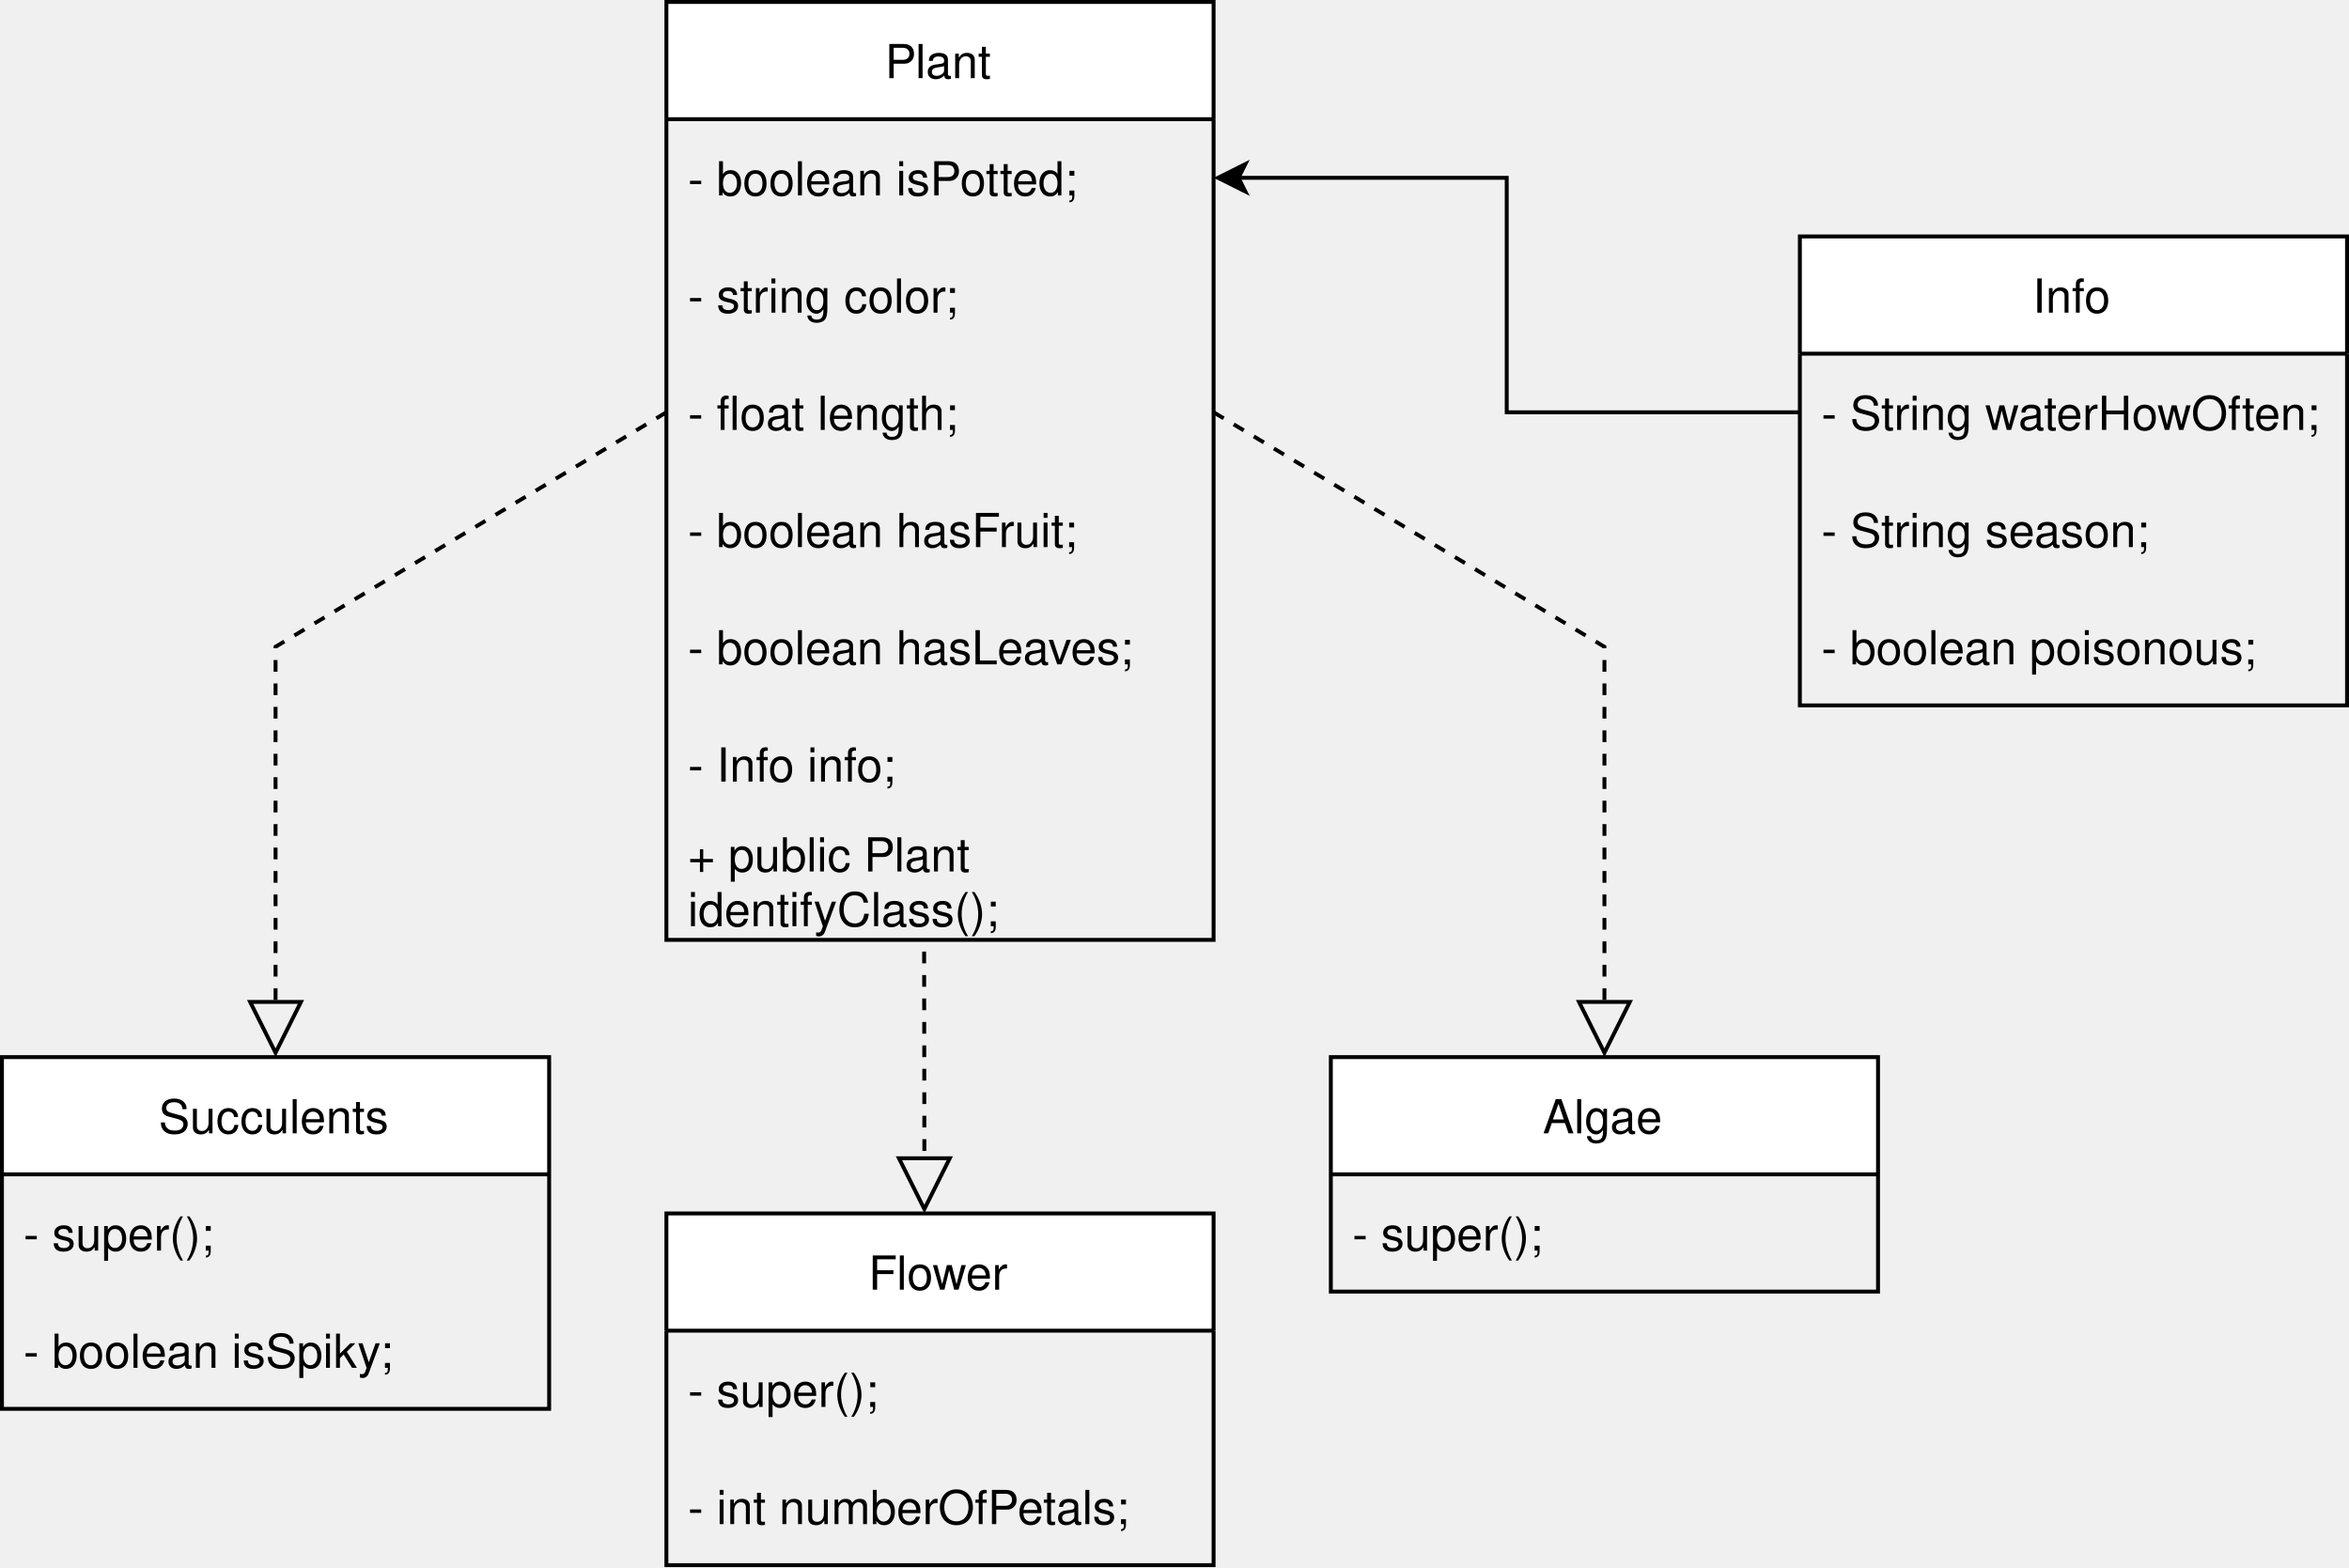
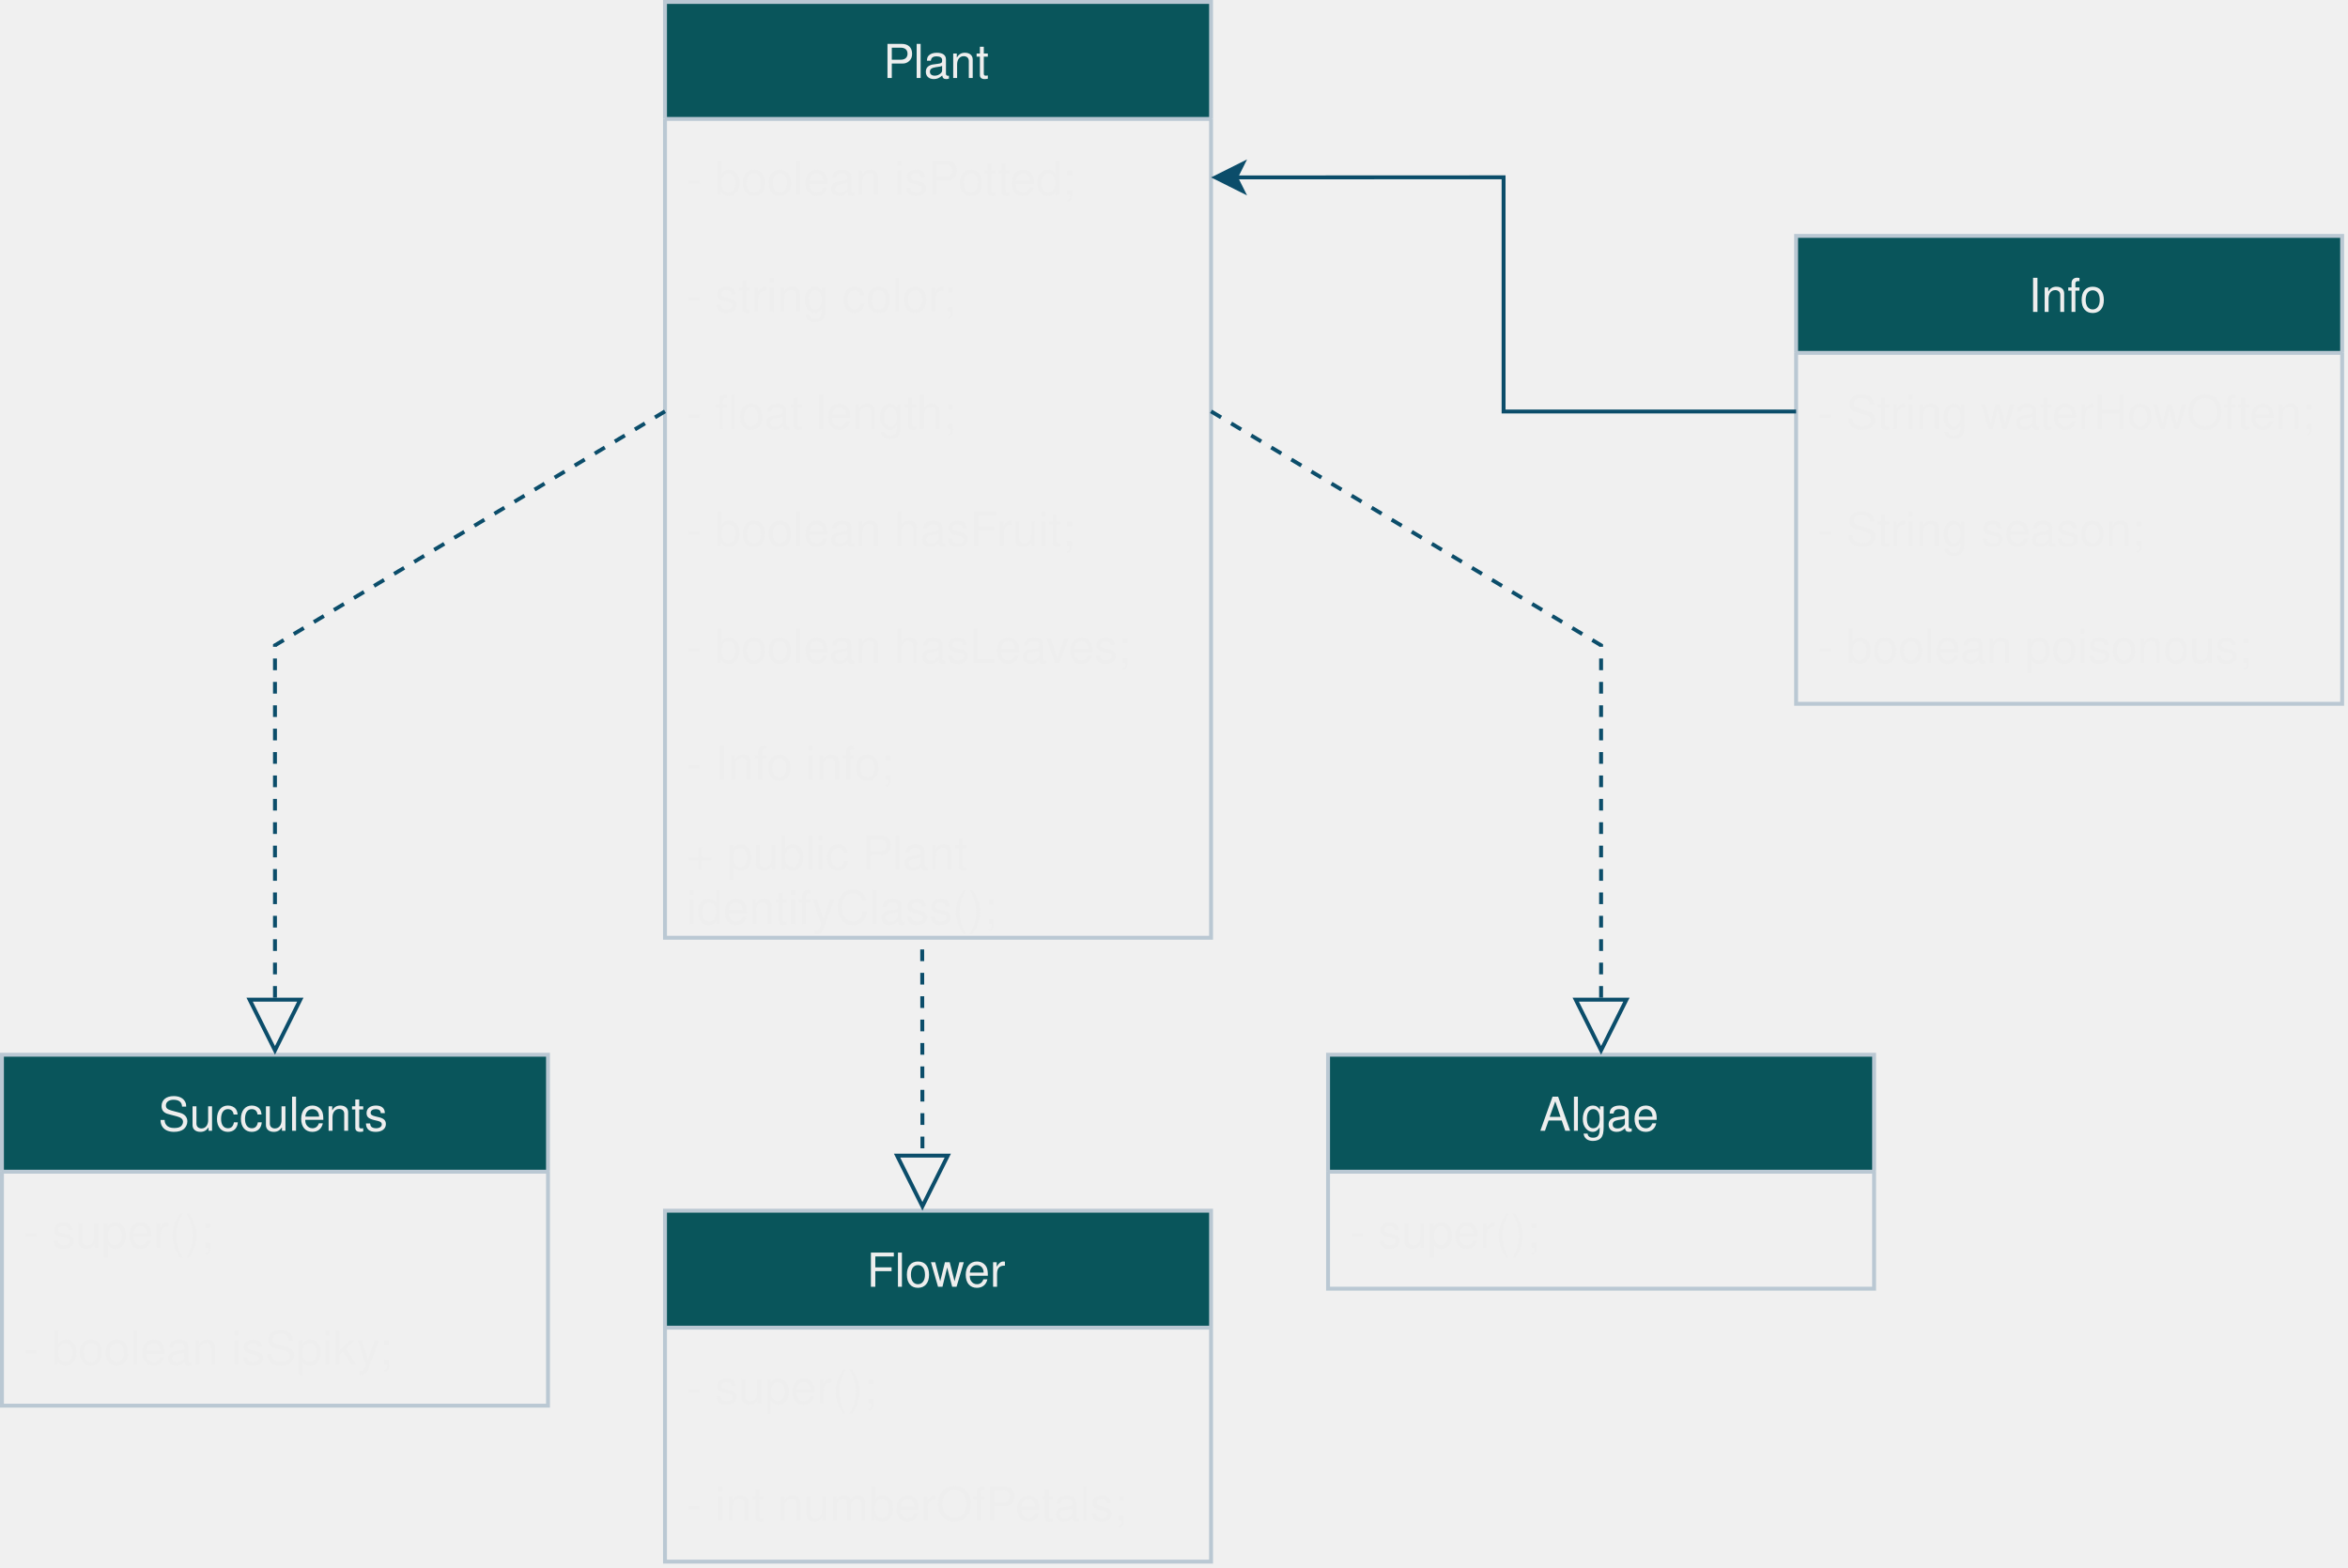
- <svg xmlns="http://www.w3.org/2000/svg" version="1.1" width="601px" height="401px" viewBox="-0.5 -0.5 601 401" content="&lt;mxfile host=&quot;drawio-plugin&quot; modified=&quot;2022-01-18T19:29:15.975Z&quot; agent=&quot;5.0 (Macintosh; Intel Mac OS X 12_0_1) AppleWebKit/537.36 (KHTML, like Gecko) Chrome/89.0.439.114 Safari/537.36&quot; etag=&quot;qsKwlrANRbeKPs85zcoH&quot; version=&quot;15.5.4&quot; type=&quot;embed&quot;&gt;&lt;diagram id=&quot;23iRSUPoRavnBvh4doch&quot; name=&quot;Page-1&quot;&gt;7Zrdj5s4EMD/mkh3D7fiM5s8brK77UlbNbo8XPvogAPuGhwZswn9628M5iuQwh4pjVSkaBePx8Yzv7EZG2bmOjh94Ojgf2IupjNDc08z83FmGEvNgr9SkGQC29YzgceJm4kqgi35jpVQU9KYuDiqKQrGqCCHutBhYYgdUZMhztmxrrZntH7XA/JwQ7B1EG1K/yWu8DPpwrgv5R8x8fz8zvp8mdUEKFdWlkQ+ctmxIjKfZuaaMyayq+C0xlT6LvdL1u75Qm0xMI5D0aeBkTV4QzRWtm0ogqbZ4ESSWxwdSQAVUFrtWSi2qkaDsuMT6r6ghMXyjpFAzmteWvmMk++gjyhU6SCAai4UUFOraWxlS9UnxxHobHIz9DPRJ3SqKb6gSOSjYZSiQ0R26fhkwwBxj4QrJgQLlFLTS8pxb5gLfKqIlNc+YBZgwRNQUbVmTlCFcF48lvGgW0rmV2LByIVIxaBXdF1iggtFqp2a2aD2FxR3MAUwCqVetAFzsVuYWiEJ9okUBGeveM0o4yAPWYaWUHomQpR4IRQp3stm0kEEJsKDEgfEdWXPq+iAHBJ6L6nao1VK/lG2SxGD5nuaxrsPDTH0sDowEorUF/YKfuCdtXZnz2wY6xrKelmGn1TnYs1CGD4iKTwM7I9Y8l9xJpBAuyIym5iN3pgVVrMnVvMKVK1WqmApeDFdzFIwE9FhROcjErVbiYK/EKywGsWhJ4cwER1GdDki0XnHyuuj6JnHRExUh1LV+z5Rr4H1vhvrC0ZvMuecuA7kao+5AC9awf4d7pnUkv8moC30WhhfBroYM0fSGkBnxkqON95R4sBFtn9ZG7MHUIXl2tSlnbBfDAXZJ2uKouiPPyfqQ6kXe/ExqOtN6tvYcWLIoMBD0161Y69aLLk5u74Z0/IaM3bZvq2JD5hPE7HPRNS1drq/YItqd+W/JNoeyGsyYR2Mdcx9qt7E+gzewnxaW997Dmj2nY5XWVvb09tpbe0/Cec3s7YWW6k6TGmnoYVxsMP8836DYYZMu9B2jLd6DGg209cH6iE8ra5dq6u1/J+Z6/wa2NqPb6fVtR1uEeU3+XLFbB7xNfDh0H2Qb4ehtKNMTpOViyJfvkdLYxzqn4m8Q+oBKKkpphtyiokgn36cxaGbtkr1TkR8yXuA669SDl7PSo+nitpjUvQN5n0pFWXxa7WubJaWkotU1JSLWMwdZaYKa1gjPHzmYezWXnw3yVVR5XOMY4oEecO1G7axUt1tWPZMu5RB3Z/hzsauWpXEGx1Zi46OMosbHQFzlFTU1Ky5OGB7Xr+PvrDPIjHrsYzLwoH9QrWZ1Y0cqtoNh6o+hWr/UDWMnxyqzcOdsUP1zrqvrqz6nf7jcIXCBnMCRmL+nlC0fmXcLebtadB74+68I/P80XqluGvcR699hjQ47qw8kyzjLnun8xsk1F072vaoVA3men1B6PvupngbO+i4on2Hu82/cDkimJMf2fHzXqTpawPnb5dfd7C2bie/ttq/SSvYRmArm6AOhzrmwYXV/klaedwPvgKqLJ5OpIaDHfMzpvyFYDVNg7wmfz6C5T7zWIjoUyk9S8BKnRfGDuqh9Q0LkajnJIoFq2dwxVahKFQ2GJ1bhbPEqzthU0+b2j63nUDv9OyCf6FYfrKdpTPld+/m038=&lt;/diagram&gt;&lt;/mxfile&gt;">
+ <svg xmlns="http://www.w3.org/2000/svg" version="1.1" width="602px" height="402px" viewBox="-0.5 -0.5 602 402" content="&lt;mxfile host=&quot;drawio-plugin&quot; modified=&quot;2022-01-18T20:26:00.131Z&quot; agent=&quot;5.0 (Macintosh; Intel Mac OS X 12_0_1) AppleWebKit/537.36 (KHTML, like Gecko) Chrome/89.0.439.114 Safari/537.36&quot; etag=&quot;BGnPy-Io6zNYv_2MdQLe&quot; version=&quot;15.5.4&quot; type=&quot;embed&quot;&gt;&lt;diagram id=&quot;23iRSUPoRavnBvh4doch&quot; name=&quot;Page-1&quot;&gt;7Vttc5s4EP41nrn7cBnebX80dtLeTDr1nD9c+1EGGdQI5BEitvvrbwXizZCGtIZcZ8hkEu9qJaR9nl1WIM/MdXT+wNEx/MR8TGeG5p9n5mZmGPOFDn+l4pIrrLmTKwJO/FylVYod+Y5zpV5oU+LjROlylWCMCnJsKj0Wx9gTDR3inJ2aZgdG/YbiiALcUuw8RNvaf4kvwly7MOaV/iMmQVhcWXeWeUuECmO1kiREPjvVVOb9zFxzxkT+KTqvMZW+a/rl4YXWcmIcx6JPByPv8Ixoqta2pQi65pMTl2LFyYlE0ACSe2Cx2KkWDWQvJNR/RBeWyismAnlPheSGjJPvYI8oNOmggGYuFKCm1rDYyZ5qTI4TsNkWy9CvVJ/QuWH4iBJRzIZRio4J2Wfzkx0jxAMSu0wIFimjA6F0zSjj2eJMbWnbtpvNjrMnXGtxV+vFxlSLrunvsx/Qt/2tIHjGXOBzTaX8/wGzCAt+ARPVahZcUMFQiKeKWbqldGGNVUahRIrNQTl0BTh8UJh342+28P8LxD0EE0axtEu24Djsl0utcQLWJ1pOi1lOkpqHlQpREsQgUnyQ3aSDCITUSqkj4vtyZDc5Io/EwWNmtrEqzT9q7VLFoPuBZpETQkcMI7hHRmKR+QLAtF3wzlq7s2c2zHUNsl7J8CvNOUAaw/QRycDDwKITlkxyORNIoH3J8f7wG73hV3CbPeE2b4C21Yk2eAC8m6XLbIUT0sMg7YyItN2JNPgRQW7XKI4DOYUJ6WGQXo6ItPNKBg9R8sBTIia0h0Jb73vHvgXc89fhfsToWVbHE94D4W2PmcgXnYD/HR+YtJL/JqCHAnoxZm2mtYCeGa5cQrqnxIMP+c5sbcxWYApp39Tl+mEnHAtyuKwpSpI//pzYMBQbyqcPY7BBb7Nhl3peCpUbeG7anY+2Oy+TfcGCvrXd8hY5Ydm9YUuPmE+h3h90rTfq77Apt1+r4EmyO5KnywT3YHCPuTPX23A/gBcxn7L6eFn9+pmr2Tfgb5LVu0v6Kau/Mcyd3qi/Q1Yv68smyHL9hhan0R7zz4cthhicdurDIT5mYjfbJfuKBghPeX28vG4tf7Jad25BgO6H7lNef1uUm//rat1sP4BtwYpjfyVPGYC0p0wGouujJJRvUbMogvYHIq+QeQYkFcS6IYNYREWAc5bGftYrszsT8aUYAT5/lXpAI5c255rZ5lKODcv7UhlK8Wu9reqWSUW/VvBqrrVxVj8K0oSl3FMOUIEA+SnAV77HfuNoRRvTOohFVHJMkSDPuHHBLhTVcFuW32dfqvbmV0TI5656VVxoDWQtXhkoX3FrIGADutTMVJy9OGHbaV5HX9hXHM1HrBhbOrAfidsV6Mgk1n5LEusTifuT2DAGJnH74djYJL6z5vVsrN/pPyYyCFvMCSwS89uQ1HpPRi6c7mLrrYy8Hsi8vlHfiJGt6+iNw3G/zEirqFcrRubv6aYNwFgbAEdvJp2+b/DKd/i/9GCne8+/K85XnRDE/Ud2+nwQWbndIsa0H+jggNWfBO9xpK77BGWJeQI+YBPYw4E95iMeq/sAZfWqBnwIaLN0eqY3HOBjHq4rXv7WS0qotIo7NngkZAGLEb2vtFfFYmXzyNhR3Ua/YSEu6s6NUsGa1Wa54SmF2jZpuA1PcftqbNt7lpe9S8kXPA9i9aWHvPSqvjli3v8H&lt;/diagram&gt;&lt;/mxfile&gt;">
  <defs>
    <clipPath id="mx-clip-174-30-132-30-0">
      <rect x="174" y="30" width="132" height="30" />
    </clipPath>
    <clipPath id="mx-clip-174-60-132-30-0">
      <rect x="174" y="60" width="132" height="30" />
    </clipPath>
    <clipPath id="mx-clip-174-90-132-30-0">
      <rect x="174" y="90" width="132" height="30" />
    </clipPath>
    <clipPath id="mx-clip-174-120-132-30-0">
      <rect x="174" y="120" width="132" height="30" />
    </clipPath>
    <clipPath id="mx-clip-174-150-132-30-0">
      <rect x="174" y="150" width="132" height="30" />
    </clipPath>
    <clipPath id="mx-clip-174-180-132-30-0">
      <rect x="174" y="180" width="132" height="30" />
    </clipPath>
    <clipPath id="mx-clip-174-210-132-30-0">
      <rect x="174" y="210" width="132" height="30" />
    </clipPath>
    <clipPath id="mx-clip-4-300-132-30-0">
      <rect x="4" y="300" width="132" height="30" />
    </clipPath>
    <clipPath id="mx-clip-4-330-132-30-0">
      <rect x="4" y="330" width="132" height="30" />
    </clipPath>
    <clipPath id="mx-clip-174-340-132-30-0">
      <rect x="174" y="340" width="132" height="30" />
    </clipPath>
    <clipPath id="mx-clip-174-370-132-30-0">
      <rect x="174" y="370" width="132" height="30" />
    </clipPath>
    <clipPath id="mx-clip-344-300-132-30-0">
      <rect x="344" y="300" width="132" height="30" />
    </clipPath>
    <clipPath id="mx-clip-464-90-132-30-0">
      <rect x="464" y="90" width="132" height="30" />
    </clipPath>
    <clipPath id="mx-clip-464-120-132-30-0">
      <rect x="464" y="120" width="132" height="30" />
    </clipPath>
    <clipPath id="mx-clip-464-150-132-30-0">
      <rect x="464" y="150" width="132" height="30" />
    </clipPath>
  </defs>
  <g>
-     <path d="M 170 30 L 170 0 L 310 0 L 310 30" fill="#ffffff" stroke="#000000" stroke-miterlimit="10" pointer-events="all" />
-     <path d="M 170 30 L 170 240 L 310 240 L 310 30" fill="none" stroke="#000000" stroke-miterlimit="10" pointer-events="none" />
-     <path d="M 170 30 L 310 30" fill="none" stroke="#000000" stroke-miterlimit="10" pointer-events="none" />
-     <g fill="#000000" font-family="Helvetica" pointer-events="none" text-anchor="middle" font-size="12px">
+     <path d="M 170 30 L 170 0 L 310 0 L 310 30" fill="#09555b" stroke="#bac8d3" stroke-miterlimit="10" pointer-events="all" />
+     <path d="M 170 30 L 170 240 L 310 240 L 310 30" fill="none" stroke="#bac8d3" stroke-miterlimit="10" pointer-events="none" />
+     <path d="M 170 30 L 310 30" fill="none" stroke="#bac8d3" stroke-miterlimit="10" pointer-events="none" />
+     <g fill="#EEEEEE" font-family="Helvetica" pointer-events="none" text-anchor="middle" font-size="12px">
      <text x="239.5" y="19.5">Plant</text>
    </g>
-     <g fill="#000000" font-family="Helvetica" pointer-events="none" clip-path="url(#mx-clip-174-30-132-30-0)" font-size="12px">
+     <g fill="#EEEEEE" font-family="Helvetica" pointer-events="none" clip-path="url(#mx-clip-174-30-132-30-0)" font-size="12px">
      <text x="175.5" y="49.5">- boolean isPotted;</text>
    </g>
-     <g fill="#000000" font-family="Helvetica" pointer-events="none" clip-path="url(#mx-clip-174-60-132-30-0)" font-size="12px">
+     <g fill="#EEEEEE" font-family="Helvetica" pointer-events="none" clip-path="url(#mx-clip-174-60-132-30-0)" font-size="12px">
      <text x="175.5" y="79.5">- string color;</text>
    </g>
-     <g fill="#000000" font-family="Helvetica" pointer-events="none" clip-path="url(#mx-clip-174-90-132-30-0)" font-size="12px">
+     <g fill="#EEEEEE" font-family="Helvetica" pointer-events="none" clip-path="url(#mx-clip-174-90-132-30-0)" font-size="12px">
      <text x="175.5" y="109.5">- float length;</text>
    </g>
-     <g fill="#000000" font-family="Helvetica" pointer-events="none" clip-path="url(#mx-clip-174-120-132-30-0)" font-size="12px">
+     <g fill="#EEEEEE" font-family="Helvetica" pointer-events="none" clip-path="url(#mx-clip-174-120-132-30-0)" font-size="12px">
      <text x="175.5" y="139.5">- boolean hasFruit;</text>
    </g>
-     <g fill="#000000" font-family="Helvetica" pointer-events="none" clip-path="url(#mx-clip-174-150-132-30-0)" font-size="12px">
+     <g fill="#EEEEEE" font-family="Helvetica" pointer-events="none" clip-path="url(#mx-clip-174-150-132-30-0)" font-size="12px">
      <text x="175.5" y="169.5">- boolean hasLeaves;</text>
    </g>
-     <g fill="#000000" font-family="Helvetica" pointer-events="none" clip-path="url(#mx-clip-174-180-132-30-0)" font-size="12px">
+     <g fill="#EEEEEE" font-family="Helvetica" pointer-events="none" clip-path="url(#mx-clip-174-180-132-30-0)" font-size="12px">
      <text x="175.5" y="199.5">- Info info;</text>
    </g>
-     <g fill="#000000" font-family="Helvetica" pointer-events="none" clip-path="url(#mx-clip-174-210-132-30-0)" font-size="12px">
+     <g fill="#EEEEEE" font-family="Helvetica" pointer-events="none" clip-path="url(#mx-clip-174-210-132-30-0)" font-size="12px">
      <text x="175.5" y="222.5">+ public Plant </text>
      <text x="175.5" y="236.5">identifyClass();</text>
    </g>
-     <path d="M 0 300 L 0 270 L 140 270 L 140 300" fill="#ffffff" stroke="#000000" stroke-miterlimit="10" pointer-events="none" />
-     <path d="M 0 300 L 0 360 L 140 360 L 140 300" fill="none" stroke="#000000" stroke-miterlimit="10" pointer-events="none" />
-     <path d="M 0 300 L 140 300" fill="none" stroke="#000000" stroke-miterlimit="10" pointer-events="none" />
-     <g fill="#000000" font-family="Helvetica" pointer-events="none" text-anchor="middle" font-size="12px">
+     <path d="M 0 300 L 0 270 L 140 270 L 140 300" fill="#09555b" stroke="#bac8d3" stroke-miterlimit="10" pointer-events="none" />
+     <path d="M 0 300 L 0 360 L 140 360 L 140 300" fill="none" stroke="#bac8d3" stroke-miterlimit="10" pointer-events="none" />
+     <path d="M 0 300 L 140 300" fill="none" stroke="#bac8d3" stroke-miterlimit="10" pointer-events="none" />
+     <g fill="#EEEEEE" font-family="Helvetica" pointer-events="none" text-anchor="middle" font-size="12px">
      <text x="69.5" y="289.5">Succulents</text>
    </g>
-     <g fill="#000000" font-family="Helvetica" pointer-events="none" clip-path="url(#mx-clip-4-300-132-30-0)" font-size="12px">
+     <g fill="#EEEEEE" font-family="Helvetica" pointer-events="none" clip-path="url(#mx-clip-4-300-132-30-0)" font-size="12px">
      <text x="5.5" y="319.5">- super();</text>
    </g>
-     <g fill="#000000" font-family="Helvetica" pointer-events="none" clip-path="url(#mx-clip-4-330-132-30-0)" font-size="12px">
+     <g fill="#EEEEEE" font-family="Helvetica" pointer-events="none" clip-path="url(#mx-clip-4-330-132-30-0)" font-size="12px">
      <text x="5.5" y="349.5">- boolean isSpiky;</text>
    </g>
-     <path d="M 170 340 L 170 310 L 310 310 L 310 340" fill="#ffffff" stroke="#000000" stroke-miterlimit="10" pointer-events="none" />
-     <path d="M 170 340 L 170 400 L 310 400 L 310 340" fill="none" stroke="#000000" stroke-miterlimit="10" pointer-events="none" />
-     <path d="M 170 340 L 310 340" fill="none" stroke="#000000" stroke-miterlimit="10" pointer-events="none" />
-     <g fill="#000000" font-family="Helvetica" pointer-events="none" text-anchor="middle" font-size="12px">
+     <path d="M 170 340 L 170 310 L 310 310 L 310 340" fill="#09555b" stroke="#bac8d3" stroke-miterlimit="10" pointer-events="none" />
+     <path d="M 170 340 L 170 400 L 310 400 L 310 340" fill="none" stroke="#bac8d3" stroke-miterlimit="10" pointer-events="none" />
+     <path d="M 170 340 L 310 340" fill="none" stroke="#bac8d3" stroke-miterlimit="10" pointer-events="none" />
+     <g fill="#EEEEEE" font-family="Helvetica" pointer-events="none" text-anchor="middle" font-size="12px">
      <text x="239.5" y="329.5">Flower</text>
    </g>
-     <g fill="#000000" font-family="Helvetica" pointer-events="none" clip-path="url(#mx-clip-174-340-132-30-0)" font-size="12px">
+     <g fill="#EEEEEE" font-family="Helvetica" pointer-events="none" clip-path="url(#mx-clip-174-340-132-30-0)" font-size="12px">
      <text x="175.5" y="359.5">- super();</text>
    </g>
-     <g fill="#000000" font-family="Helvetica" pointer-events="none" clip-path="url(#mx-clip-174-370-132-30-0)" font-size="12px">
+     <g fill="#EEEEEE" font-family="Helvetica" pointer-events="none" clip-path="url(#mx-clip-174-370-132-30-0)" font-size="12px">
      <text x="175.5" y="389.5">- int numberOfPetals;</text>
    </g>
-     <path d="M 340 300 L 340 270 L 480 270 L 480 300" fill="#ffffff" stroke="#000000" stroke-miterlimit="10" pointer-events="none" />
-     <path d="M 340 300 L 340 330 L 480 330 L 480 300" fill="none" stroke="#000000" stroke-miterlimit="10" pointer-events="none" />
-     <path d="M 340 300 L 480 300" fill="none" stroke="#000000" stroke-miterlimit="10" pointer-events="none" />
-     <g fill="#000000" font-family="Helvetica" pointer-events="none" text-anchor="middle" font-size="12px">
+     <path d="M 340 300 L 340 270 L 480 270 L 480 300" fill="#09555b" stroke="#bac8d3" stroke-miterlimit="10" pointer-events="none" />
+     <path d="M 340 300 L 340 330 L 480 330 L 480 300" fill="none" stroke="#bac8d3" stroke-miterlimit="10" pointer-events="none" />
+     <path d="M 340 300 L 480 300" fill="none" stroke="#bac8d3" stroke-miterlimit="10" pointer-events="none" />
+     <g fill="#EEEEEE" font-family="Helvetica" pointer-events="none" text-anchor="middle" font-size="12px">
      <text x="409.5" y="289.5">Algae</text>
    </g>
-     <g fill="#000000" font-family="Helvetica" pointer-events="none" clip-path="url(#mx-clip-344-300-132-30-0)" font-size="12px">
+     <g fill="#EEEEEE" font-family="Helvetica" pointer-events="none" clip-path="url(#mx-clip-344-300-132-30-0)" font-size="12px">
      <text x="345.5" y="319.5">- super();</text>
    </g>
-     <path d="M 310 105 L 410 165 L 410 255.88" fill="none" stroke="#000000" stroke-miterlimit="10" stroke-dasharray="3 3" pointer-events="none" />
-     <path d="M 410 268.88 L 403.5 255.88 L 416.5 255.88 Z" fill="none" stroke="#000000" stroke-miterlimit="10" pointer-events="none" />
-     <path d="M 170 105 L 70 165 L 70 255.88" fill="none" stroke="#000000" stroke-miterlimit="10" stroke-dasharray="3 3" pointer-events="none" />
-     <path d="M 70 268.88 L 63.5 255.88 L 76.5 255.88 Z" fill="none" stroke="#000000" stroke-miterlimit="10" pointer-events="none" />
-     <path d="M 235.94 243 L 236 290 L 236 295.88" fill="none" stroke="#000000" stroke-miterlimit="10" stroke-dasharray="3 3" pointer-events="none" />
-     <path d="M 236 308.88 L 229.5 295.88 L 242.5 295.88 Z" fill="none" stroke="#000000" stroke-miterlimit="10" pointer-events="none" />
-     <path d="M 460 90 L 460 60 L 600 60 L 600 90" fill="#ffffff" stroke="#000000" stroke-miterlimit="10" pointer-events="none" />
-     <path d="M 460 90 L 460 180 L 600 180 L 600 90" fill="none" stroke="#000000" stroke-miterlimit="10" pointer-events="none" />
-     <path d="M 460 90 L 600 90" fill="none" stroke="#000000" stroke-miterlimit="10" pointer-events="none" />
-     <g fill="#000000" font-family="Helvetica" pointer-events="none" text-anchor="middle" font-size="12px">
+     <path d="M 310 105 L 410 165 L 410 255.88" fill="none" stroke="#0b4d6a" stroke-miterlimit="10" stroke-dasharray="3 3" pointer-events="none" />
+     <path d="M 410 268.88 L 403.5 255.88 L 416.5 255.88 Z" fill="none" stroke="#0b4d6a" stroke-miterlimit="10" pointer-events="none" />
+     <path d="M 170 105 L 70 165 L 70 255.88" fill="none" stroke="#0b4d6a" stroke-miterlimit="10" stroke-dasharray="3 3" pointer-events="none" />
+     <path d="M 70 268.88 L 63.5 255.88 L 76.5 255.88 Z" fill="none" stroke="#0b4d6a" stroke-miterlimit="10" pointer-events="none" />
+     <path d="M 235.94 243 L 236 290 L 236 295.88" fill="none" stroke="#0b4d6a" stroke-miterlimit="10" stroke-dasharray="3 3" pointer-events="none" />
+     <path d="M 236 308.88 L 229.5 295.88 L 242.5 295.88 Z" fill="none" stroke="#0b4d6a" stroke-miterlimit="10" pointer-events="none" />
+     <path d="M 460 90 L 460 60 L 600 60 L 600 90" fill="#09555b" stroke="#bac8d3" stroke-miterlimit="10" pointer-events="none" />
+     <path d="M 460 90 L 460 180 L 600 180 L 600 90" fill="none" stroke="#bac8d3" stroke-miterlimit="10" pointer-events="none" />
+     <path d="M 460 90 L 600 90" fill="none" stroke="#bac8d3" stroke-miterlimit="10" pointer-events="none" />
+     <g fill="#EEEEEE" font-family="Helvetica" pointer-events="none" text-anchor="middle" font-size="12px">
      <text x="529.5" y="79.5">Info</text>
    </g>
-     <g fill="#000000" font-family="Helvetica" pointer-events="none" clip-path="url(#mx-clip-464-90-132-30-0)" font-size="12px">
+     <g fill="#EEEEEE" font-family="Helvetica" pointer-events="none" clip-path="url(#mx-clip-464-90-132-30-0)" font-size="12px">
      <text x="465.5" y="109.5">- String waterHowOften;</text>
    </g>
-     <g fill="#000000" font-family="Helvetica" pointer-events="none" clip-path="url(#mx-clip-464-120-132-30-0)" font-size="12px">
+     <g fill="#EEEEEE" font-family="Helvetica" pointer-events="none" clip-path="url(#mx-clip-464-120-132-30-0)" font-size="12px">
      <text x="465.5" y="139.5">- String season;</text>
    </g>
-     <g fill="#000000" font-family="Helvetica" pointer-events="none" clip-path="url(#mx-clip-464-150-132-30-0)" font-size="12px">
+     <g fill="#EEEEEE" font-family="Helvetica" pointer-events="none" clip-path="url(#mx-clip-464-150-132-30-0)" font-size="12px">
      <text x="465.5" y="169.5">- boolean poisonous;</text>
    </g>
-     <path d="M 460 105 L 385 105 L 385 45 L 316.37 45" fill="none" stroke="#000000" stroke-miterlimit="10" pointer-events="none" />
-     <path d="M 311.12 45 L 318.12 41.5 L 316.37 45 L 318.12 48.5 Z" fill="#000000" stroke="#000000" stroke-miterlimit="10" pointer-events="none" />
+     <path d="M 460 105.03 L 385 105.03 L 385 44.97 L 316.37 45" fill="none" stroke="#0b4d6a" stroke-miterlimit="10" pointer-events="none" />
+     <path d="M 311.12 45 L 318.12 41.5 L 316.37 45 L 318.12 48.5 Z" fill="#0b4d6a" stroke="#0b4d6a" stroke-miterlimit="10" pointer-events="none" />
  </g>
</svg>
